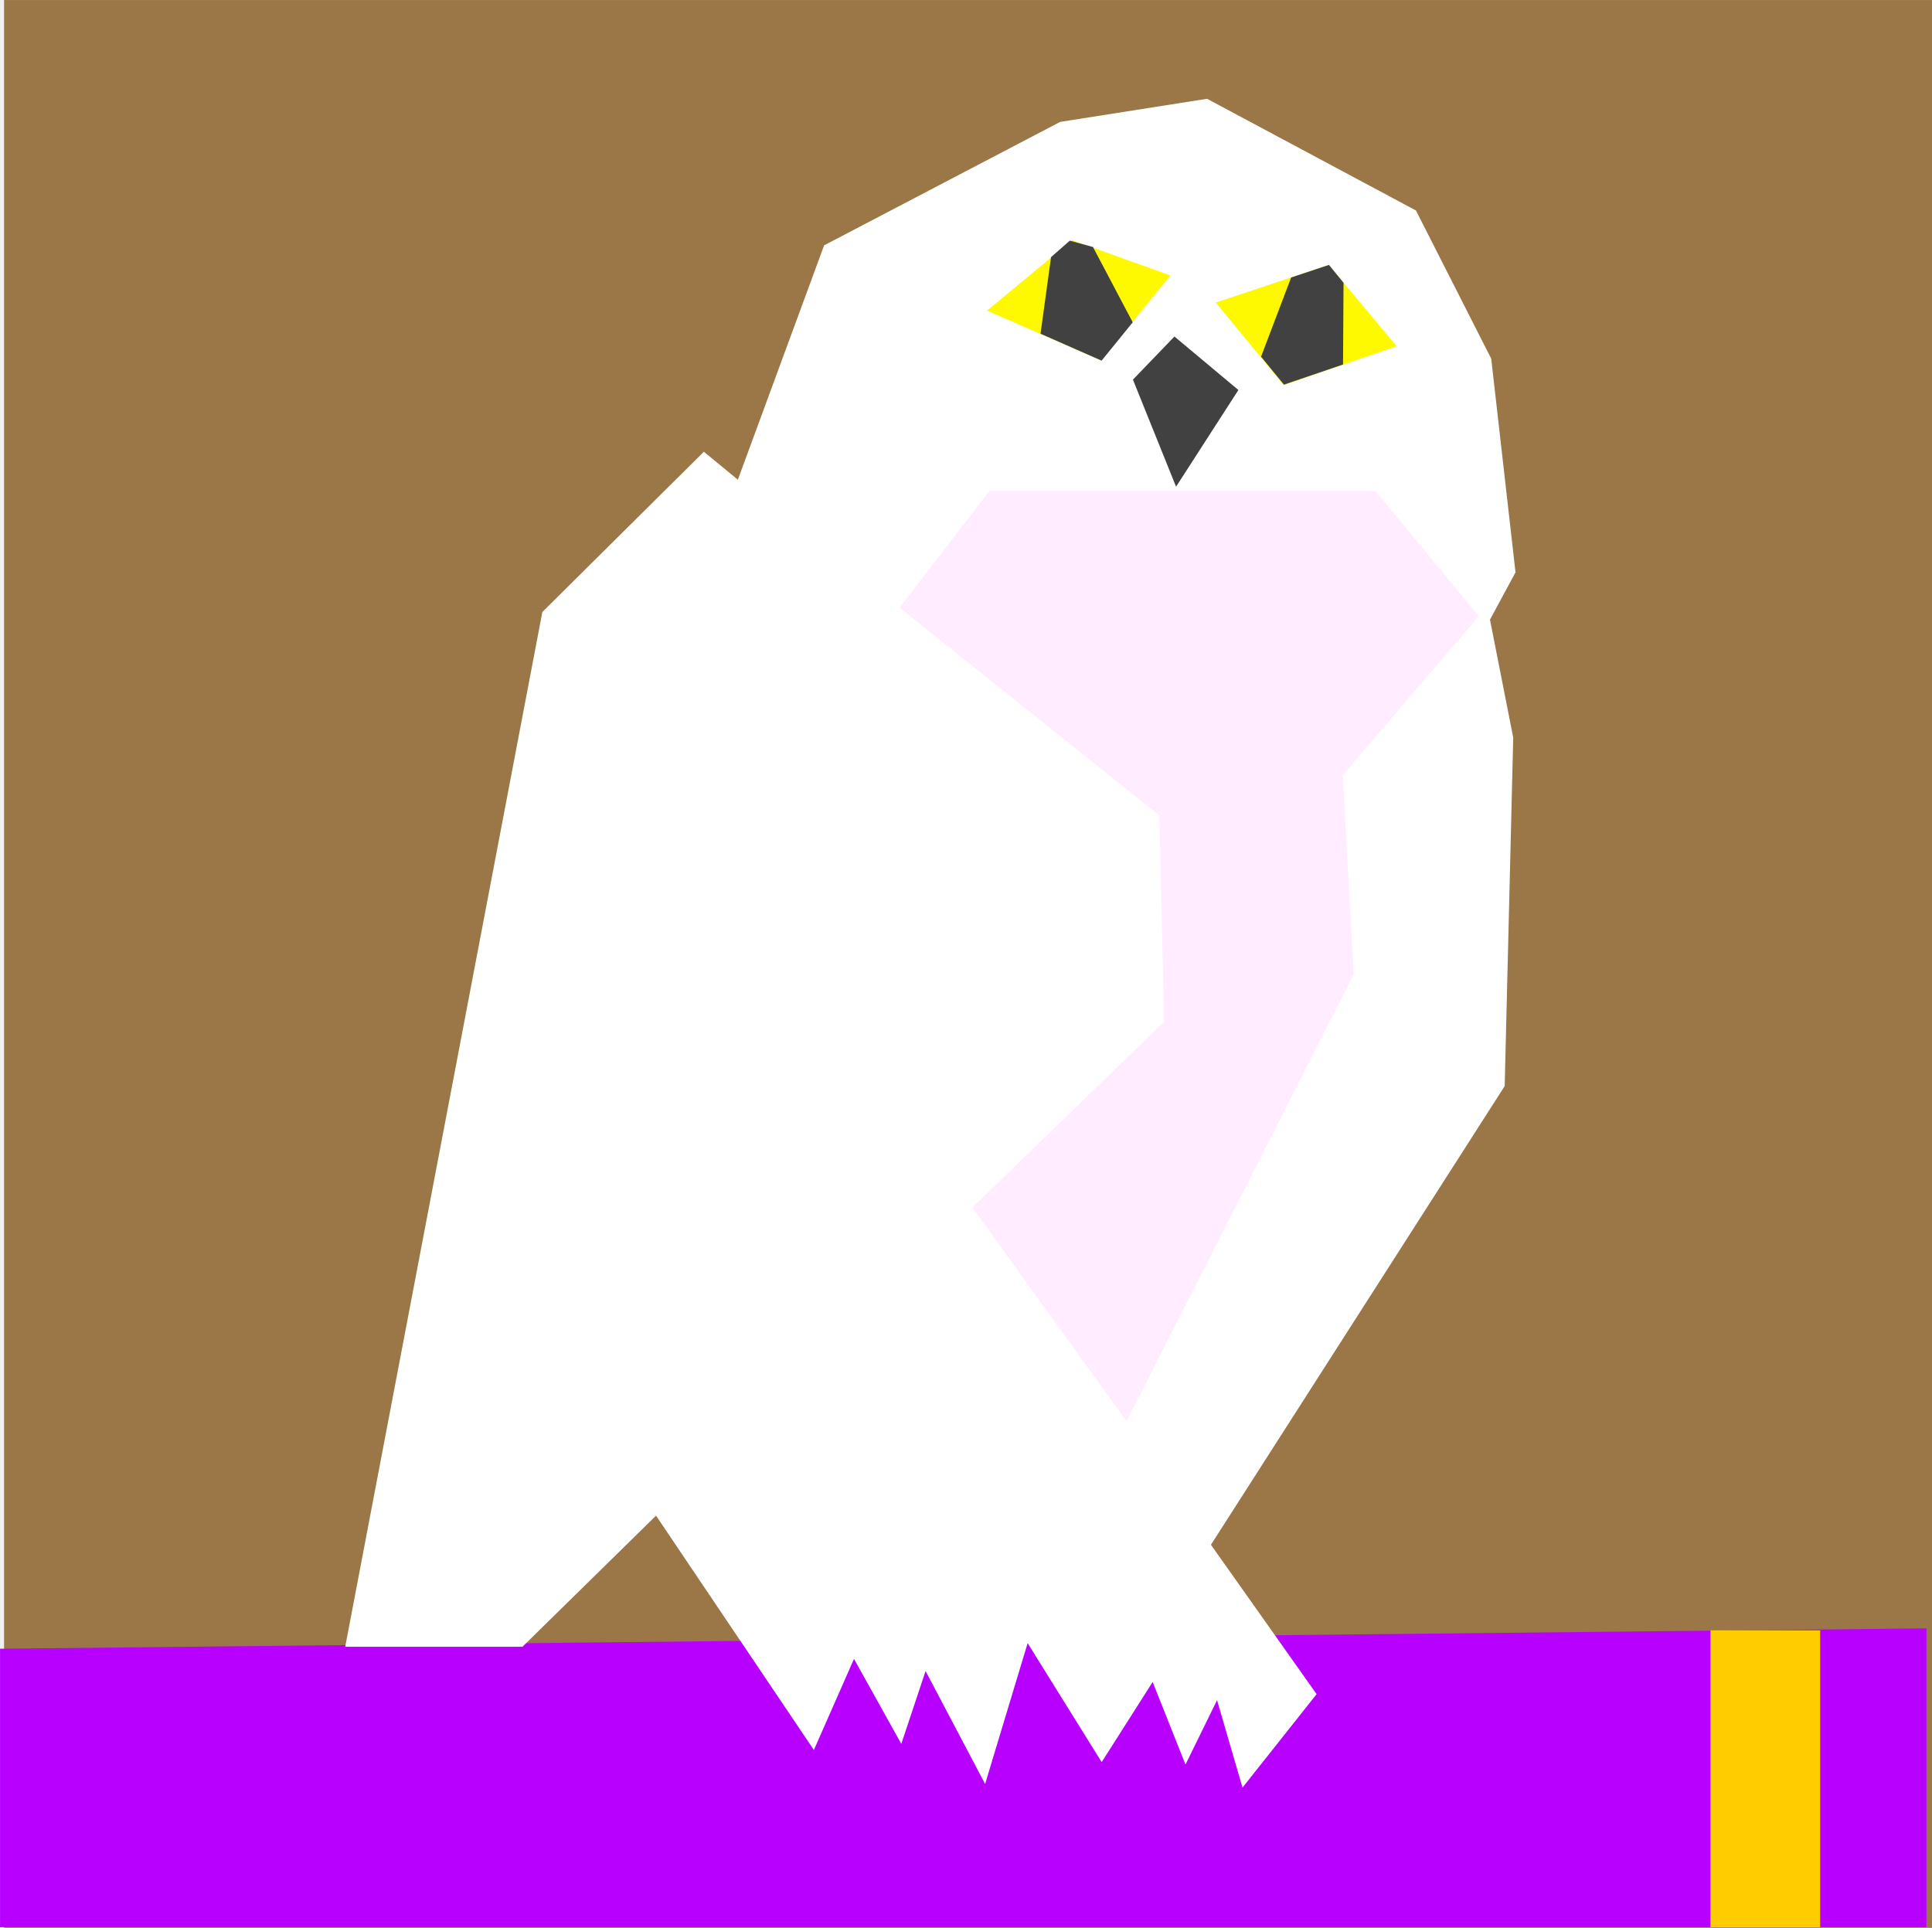
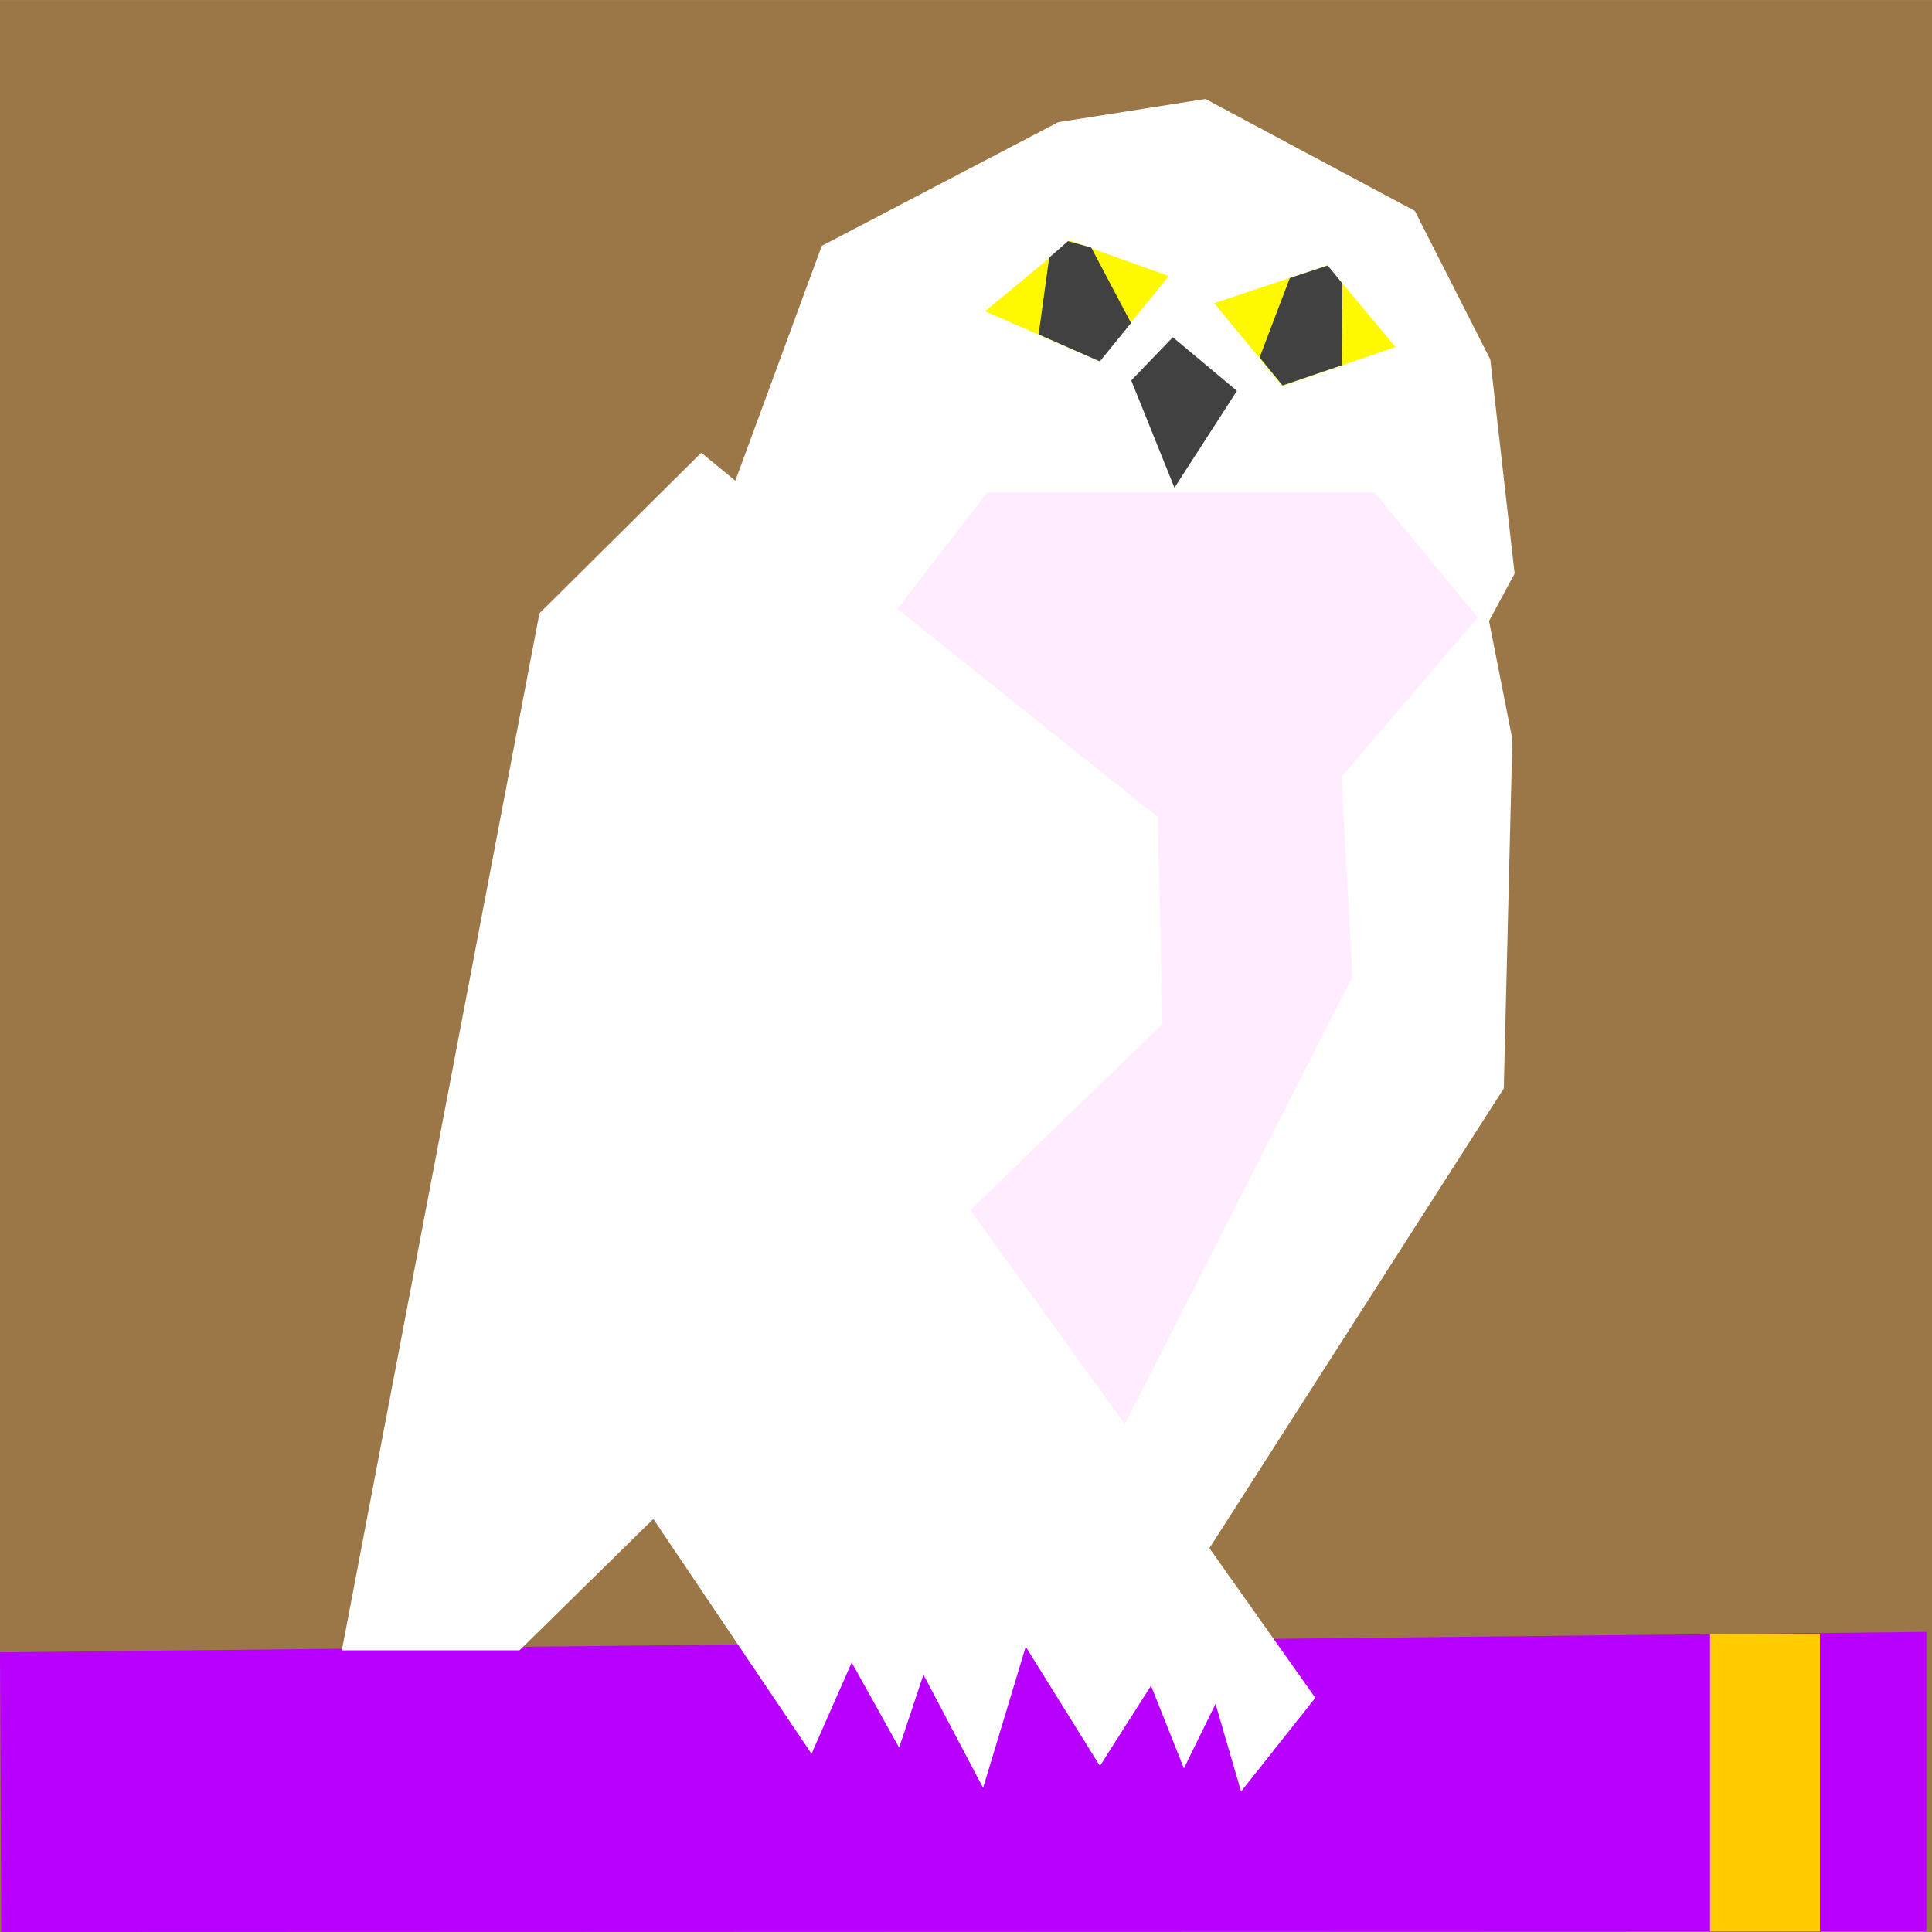
- <svg xmlns="http://www.w3.org/2000/svg" xmlns:xlink="http://www.w3.org/1999/xlink" version="1.1" preserveAspectRatio="xMidYMid meet" viewBox="25.306 29.727 262.554 262" width="262.55" height="262">
+ <svg xmlns="http://www.w3.org/2000/svg" xmlns:xlink="http://www.w3.org/1999/xlink" version="1.1" preserveAspectRatio="xMidYMid meet" viewBox="25.86 29.727 262 262" width="262" height="262">
  <defs>
-     <path d="M25.86 29.73L287.86 29.73L287.86 291.73L25.86 291.73L25.86 29.73Z" id="qOgALX3o5" />
-     <path d="M25.31 253.8L287.1 251.03L287.1 291.64L25.31 291.64L25.31 253.8Z" id="aTGRCTGkA" />
-     <path d="M257.76 251.3L272.67 251.3L272.67 291.65L257.76 291.65L257.76 251.3Z" id="d51206pQjG" />
-     <path d="M229.79 177.33L230.95 129.97L227.79 113.94L231.26 107.51L227.96 78.47L217.73 58.33L189.34 43.15L169.38 46.29L137.3 63.07L125.58 94.92L120.96 91.12L99.01 112.9L72.22 253.53L96.31 253.53L114.46 235.71L135.91 267.56L141.36 255.18L147.79 266.73L151.09 256.83L159.18 272.18L164.96 253.04L175.02 269.21L181.95 258.32L186.41 269.54L190.7 260.79L194.16 272.67L204.23 259.97L189.87 239.67L229.79 177.33Z" id="i1cWraJoM0" />
-     <path d="M209.26 162.15L207.78 135.08L226.26 113.47L212.23 96.47L159.76 96.47L147.55 112.31L182.86 140.53L183.52 168.58L157.45 193.83L178.4 222.87L209.26 162.15Z" id="aG9yQDrLw" />
-     <path d="M170.99 62.37L184.36 67.16L174.96 78.71L159.44 71.94L170.99 62.37Z" id="byX86SOZr" />
-     <path d="M205.87 65.73L215.11 76.78L199.76 82.06L190.52 70.84L205.87 65.73Z" id="f8GcKHHMto" />
-     <path d="M173.84 63.3L179.24 73.53L175.01 78.74L166.71 75.08L168.14 64.67L170.69 62.43L173.84 63.3Z" id="b6AYcVxkaq" />
-     <path d="M205.91 65.73L207.89 68.16L207.82 79.26L199.79 82L196.68 78.2L200.77 67.44L205.91 65.73Z" id="d5J1QIGXF" />
-     <path d="M184.91 75.46L193.6 82.73L185.13 95.87L179.27 81.32L184.91 75.46Z" id="g4jwuRs65n" />
+     <path d="M25.86 29.73L287.86 29.73L287.86 291.73L25.86 291.73L25.86 29.73Z" id="bIZiqphTI" />
+     <path d="M25.86 253.8L287.1 251.03L287.1 291.64L26.03 291.73L25.86 253.8Z" id="c1LZMRsLzo" />
+     <path d="M257.76 251.3L272.67 251.3L272.67 291.65L257.76 291.65L257.76 251.3Z" id="a10qAZYBv8" />
+     <path d="M229.79 177.33L230.95 129.97L227.79 113.94L231.26 107.51L227.96 78.47L217.73 58.33L189.34 43.15L169.38 46.29L137.3 63.07L125.58 94.92L120.96 91.12L99.01 112.9L72.22 253.53L96.31 253.53L114.46 235.71L135.91 267.56L141.36 255.18L147.79 266.73L151.09 256.83L159.18 272.18L164.96 253.04L175.02 269.21L181.95 258.32L186.41 269.54L190.7 260.79L194.16 272.67L204.23 259.97L189.87 239.67L229.79 177.33Z" id="aUyhYLECk" />
+     <path d="M209.26 162.15L207.78 135.08L226.26 113.47L212.23 96.47L159.76 96.47L147.55 112.31L182.86 140.53L183.52 168.58L157.45 193.83L178.4 222.87L209.26 162.15Z" id="b4siYGZoPP" />
+     <path d="M170.99 62.37L184.36 67.16L174.96 78.71L159.44 71.94L170.99 62.37Z" id="b24xnCK7kG" />
+     <path d="M205.87 65.73L215.11 76.78L199.76 82.06L190.52 70.84L205.87 65.73Z" id="bv2Fz7P06" />
+     <path d="M173.84 63.3L179.24 73.53L175.01 78.74L166.71 75.08L168.14 64.67L170.69 62.43L173.84 63.3Z" id="e9bXP0A1i" />
+     <path d="M205.91 65.73L207.89 68.16L207.82 79.26L199.79 82L196.68 78.2L200.77 67.44L205.91 65.73Z" id="f3MSgPgJg6" />
+     <path d="M184.91 75.46L193.6 82.73L185.13 95.87L179.27 81.32L184.91 75.46Z" id="h2ExspLFyU" />
  </defs>
  <g>
    <g>
      <g>
-         <use xlink:href="#qOgALX3o5" opacity="1" fill="#9b7647" fill-opacity="1" />
+         <use xlink:href="#bIZiqphTI" opacity="1" fill="#9b7647" fill-opacity="1" />
      </g>
      <g>
-         <use xlink:href="#aTGRCTGkA" opacity="1" fill="#b700ff" fill-opacity="1" />
+         <use xlink:href="#c1LZMRsLzo" opacity="1" fill="#b700ff" fill-opacity="1" />
      </g>
      <g>
-         <use xlink:href="#d51206pQjG" opacity="1" fill="#ffcc00" fill-opacity="1" />
+         <use xlink:href="#a10qAZYBv8" opacity="1" fill="#ffcc00" fill-opacity="1" />
      </g>
      <g>
-         <use xlink:href="#i1cWraJoM0" opacity="1" fill="#ffffff" fill-opacity="1" />
+         <use xlink:href="#aUyhYLECk" opacity="1" fill="#ffffff" fill-opacity="1" />
      </g>
      <g>
-         <use xlink:href="#aG9yQDrLw" opacity="1" fill="#ffecfe" fill-opacity="1" />
+         <use xlink:href="#b4siYGZoPP" opacity="1" fill="#ffecfe" fill-opacity="1" />
      </g>
      <g>
-         <use xlink:href="#byX86SOZr" opacity="1" fill="#fff900" fill-opacity="1" />
+         <use xlink:href="#b24xnCK7kG" opacity="1" fill="#fff900" fill-opacity="1" />
      </g>
      <g>
-         <use xlink:href="#f8GcKHHMto" opacity="1" fill="#fff900" fill-opacity="1" />
+         <use xlink:href="#bv2Fz7P06" opacity="1" fill="#fff900" fill-opacity="1" />
      </g>
      <g>
-         <use xlink:href="#b6AYcVxkaq" opacity="1" fill="#414141" fill-opacity="1" />
+         <use xlink:href="#e9bXP0A1i" opacity="1" fill="#414141" fill-opacity="1" />
      </g>
      <g>
-         <use xlink:href="#d5J1QIGXF" opacity="1" fill="#414141" fill-opacity="1" />
+         <use xlink:href="#f3MSgPgJg6" opacity="1" fill="#414141" fill-opacity="1" />
      </g>
      <g>
-         <use xlink:href="#g4jwuRs65n" opacity="1" fill="#414141" fill-opacity="1" />
+         <use xlink:href="#h2ExspLFyU" opacity="1" fill="#414141" fill-opacity="1" />
      </g>
    </g>
  </g>
</svg>
